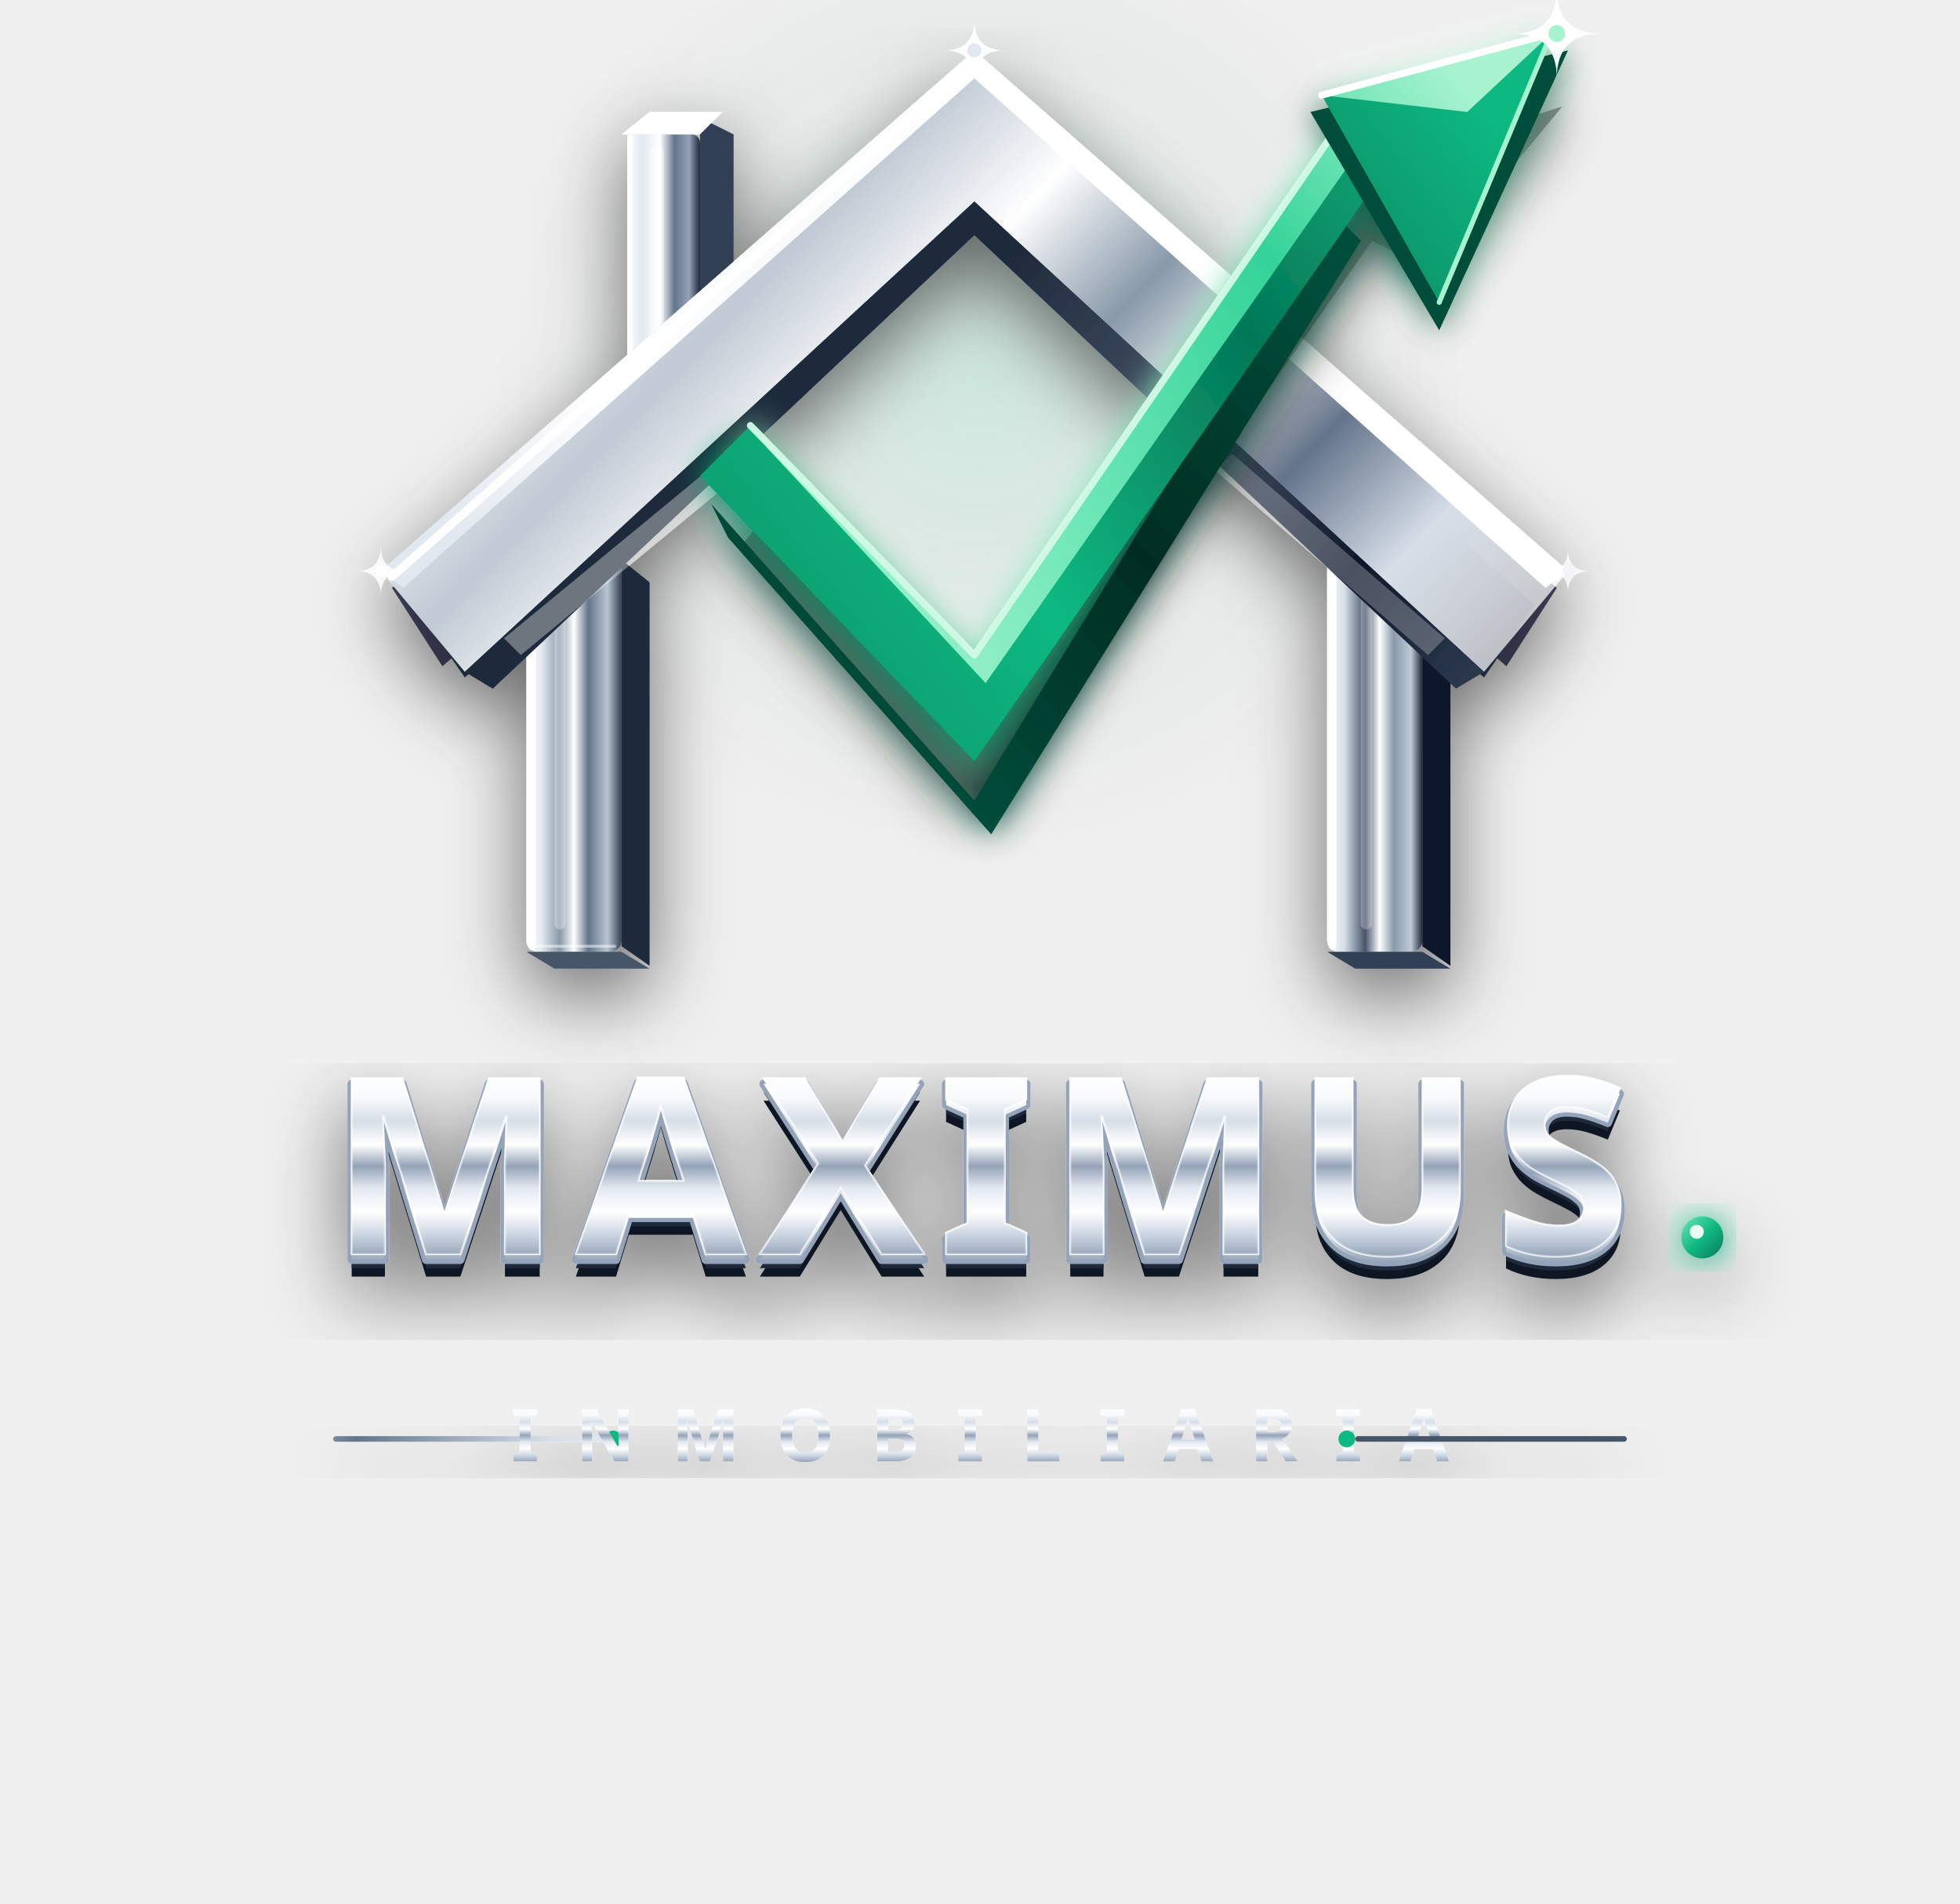
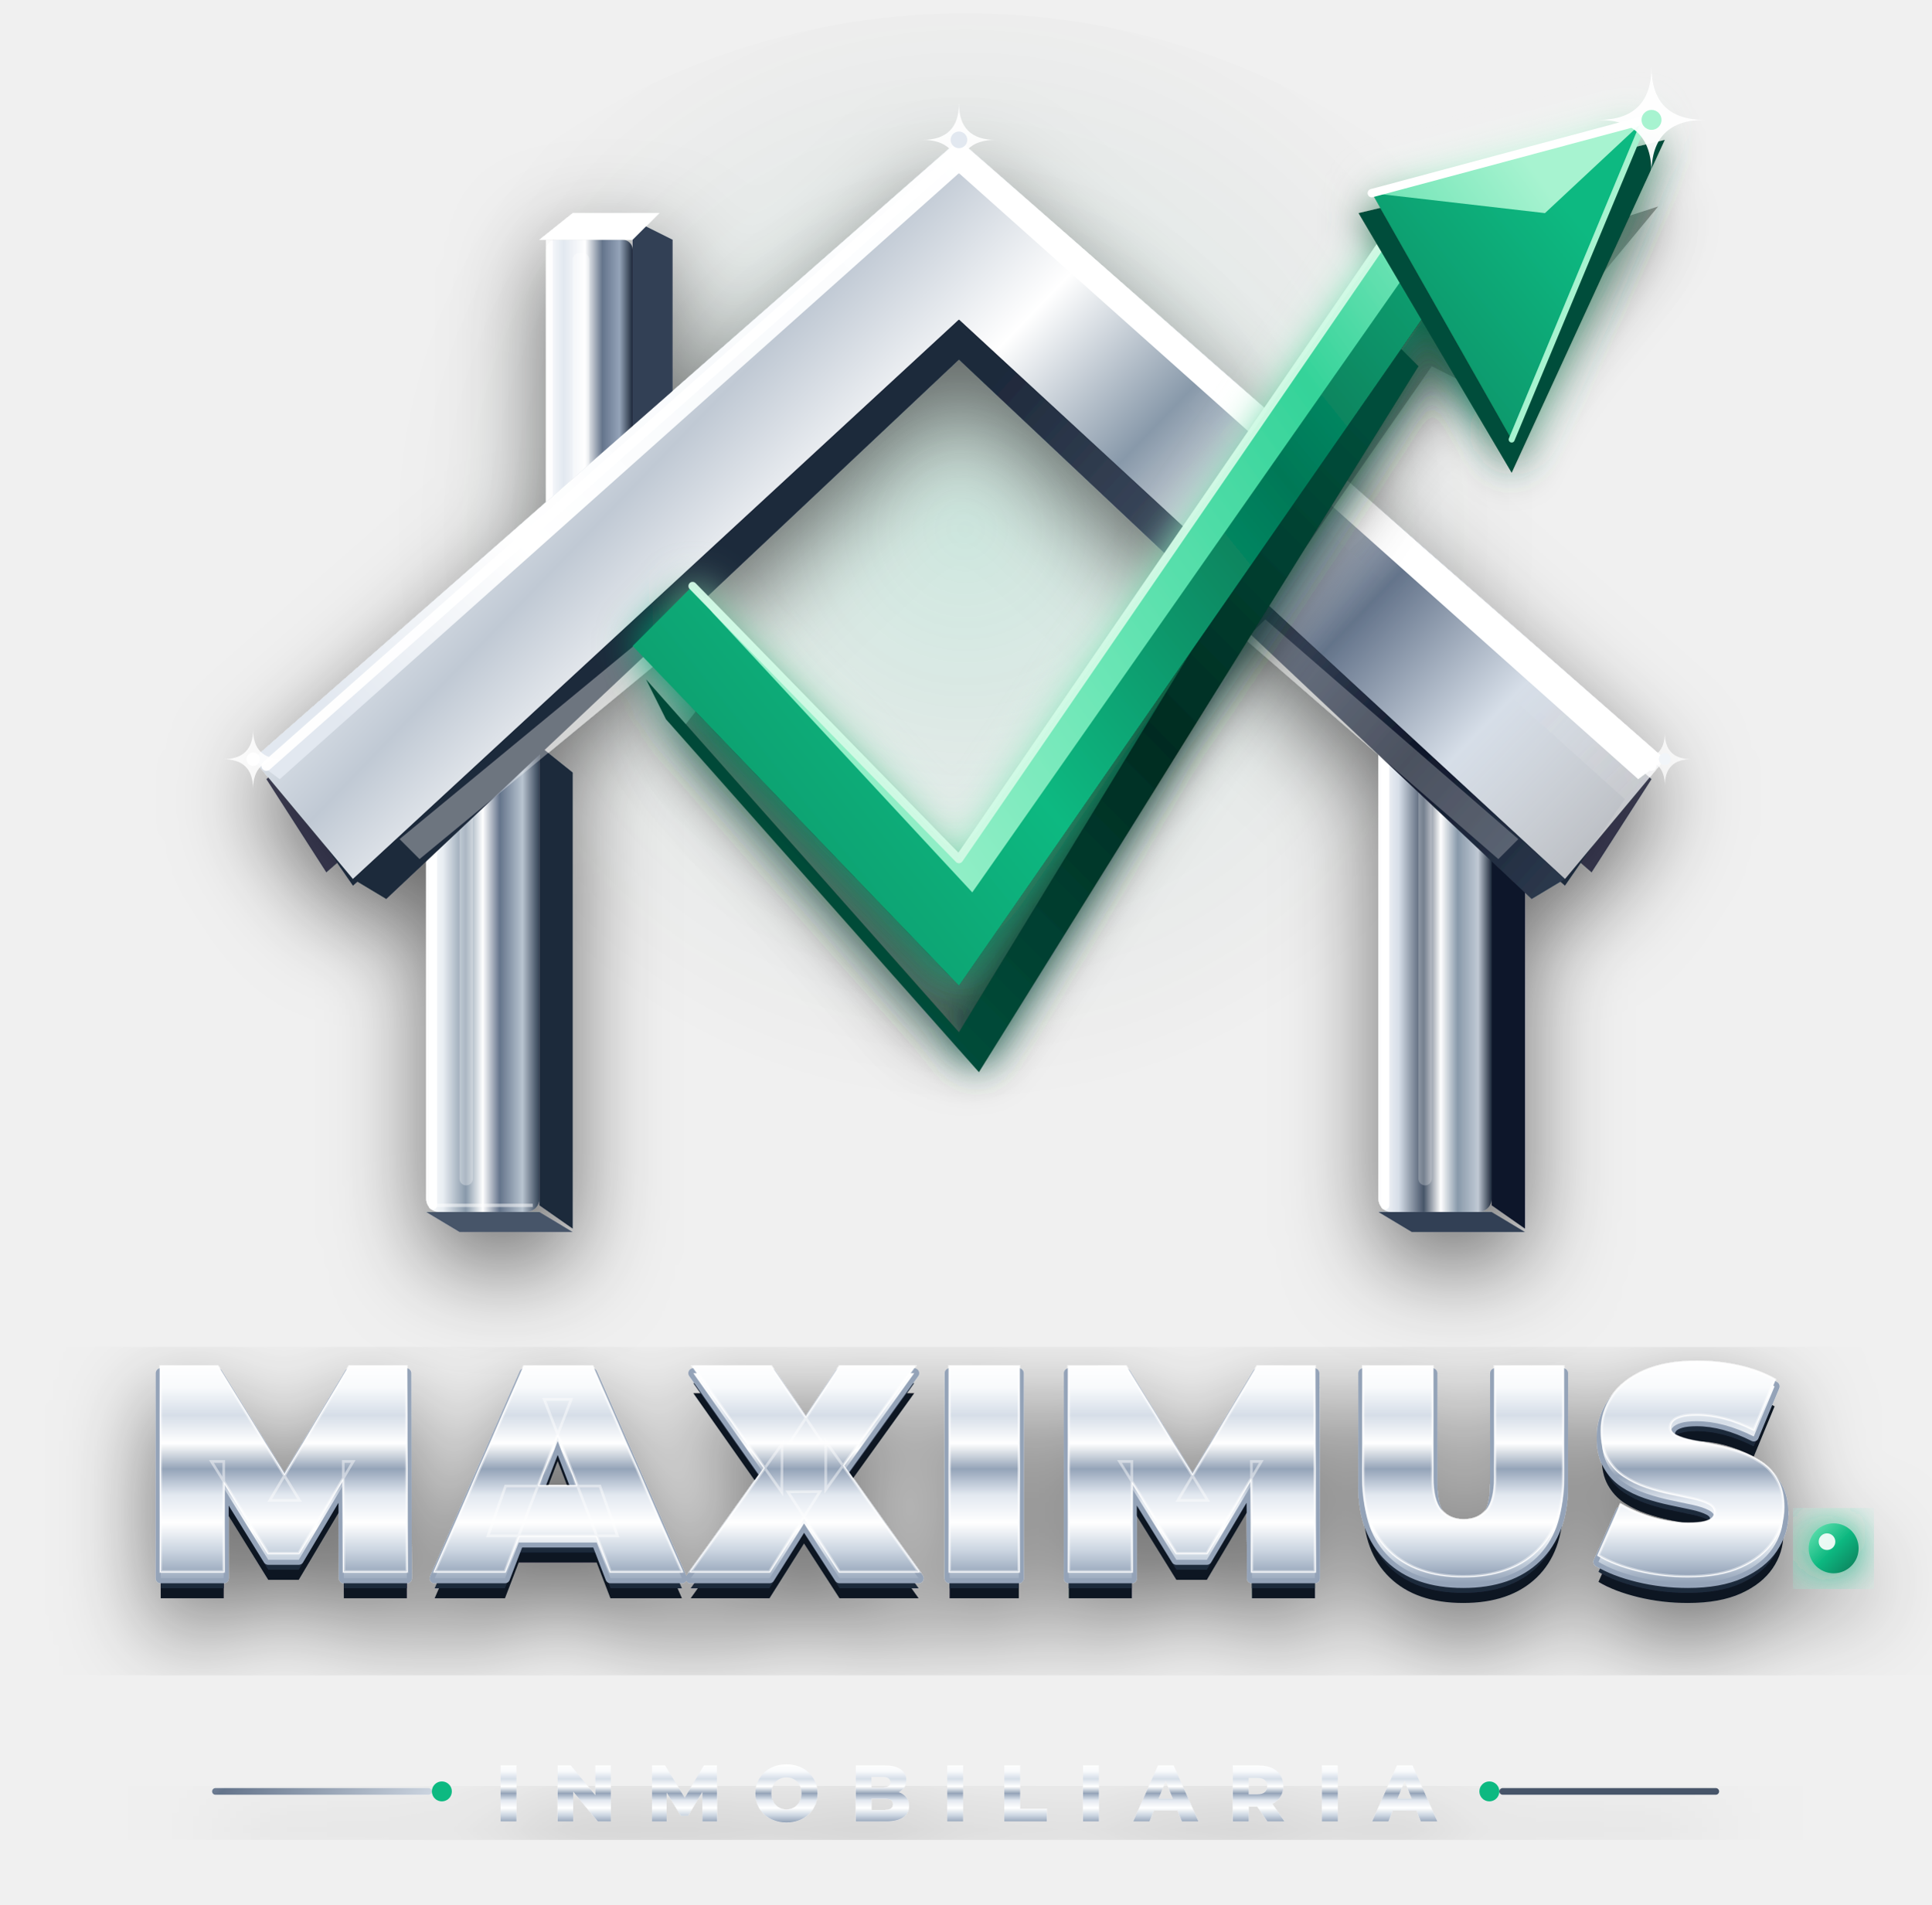
- <svg xmlns="http://www.w3.org/2000/svg" viewBox="0 0 700 680" fill="none">
+ <svg xmlns="http://www.w3.org/2000/svg" viewBox="60 -24 580 572" fill="none">
  <defs>
    <filter id="luxury-glow" x="-20%" y="-20%" width="140%" height="140%">
      <feGaussianBlur stdDeviation="10" result="blur" />
      <feComposite in="SourceGraphic" in2="blur" operator="over" />
    </filter>
    <filter id="drop-shadow-3d" x="-25%" y="-20%" width="150%" height="150%">
      <feDropShadow dx="0" dy="10" stdDeviation="14" flood-color="#000000" flood-opacity="0.55" />
    </filter>
    <filter id="arrow-glow" x="-30%" y="-30%" width="160%" height="160%">
      <feGaussianBlur stdDeviation="6" result="glow" />
      <feMerge>
        <feMergeNode in="glow" />
        <feMergeNode in="SourceGraphic" />
      </feMerge>
    </filter>
    <filter id="specular-shine" x="-10%" y="-10%" width="120%" height="120%">
      <feSpecularLighting surfaceScale="3" specularConstant="1.8" specularExponent="28" lighting-color="#FFFFFF" result="specLight">
        <fePointLight x="350" y="-80" z="300" />
      </feSpecularLighting>
      <feComposite in="specLight" in2="SourceAlpha" operator="in" result="specMask" />
      <feComposite in="SourceGraphic" in2="specMask" operator="arithmetic" k1="0" k2="1" k3="0.5" k4="0" />
    </filter>
    <linearGradient id="chrome-roof-main" x1="200" y1="30" x2="500" y2="320" gradientUnits="userSpaceOnUse">
      <stop offset="0%" stop-color="#FFFFFF" />
      <stop offset="12%" stop-color="#F1F5F9" />
      <stop offset="24%" stop-color="#C0C9D4" />
      <stop offset="36%" stop-color="#FFFFFF" />
      <stop offset="48%" stop-color="#8899AA" />
      <stop offset="58%" stop-color="#FFFFFF" stop-opacity="0.9" />
      <stop offset="68%" stop-color="#64748B" />
      <stop offset="80%" stop-color="#D6DEE8" />
      <stop offset="92%" stop-color="#FFFFFF" stop-opacity="0.7" />
      <stop offset="100%" stop-color="#475569" />
    </linearGradient>
    <linearGradient id="chrome-roof-bevel-top" x1="170" y1="200" x2="350" y2="20" gradientUnits="userSpaceOnUse">
      <stop offset="0%" stop-color="#E2E8F0" />
      <stop offset="30%" stop-color="#FFFFFF" />
      <stop offset="60%" stop-color="#F8FAFC" />
      <stop offset="100%" stop-color="#FFFFFF" />
    </linearGradient>
    <linearGradient id="chrome-roof-bevel-bottom" x1="350" y1="100" x2="530" y2="260" gradientUnits="userSpaceOnUse">
      <stop offset="0%" stop-color="#1E293B" />
      <stop offset="40%" stop-color="#475569" />
      <stop offset="70%" stop-color="#0F172A" />
      <stop offset="100%" stop-color="#334155" />
    </linearGradient>
    <linearGradient id="chrome-pillar-left" x1="0" y1="0" x2="1" y2="0">
      <stop offset="0%" stop-color="#FFFFFF" />
      <stop offset="15%" stop-color="#E8EDF2" />
      <stop offset="35%" stop-color="#8899AA" />
      <stop offset="50%" stop-color="#FFFFFF" />
      <stop offset="65%" stop-color="#64748B" />
      <stop offset="85%" stop-color="#B8C4D0" />
      <stop offset="100%" stop-color="#334155" />
    </linearGradient>
    <linearGradient id="chrome-pillar-right" x1="0" y1="0" x2="1" y2="0">
      <stop offset="0%" stop-color="#FFFFFF" />
      <stop offset="18%" stop-color="#D6DEE8" />
      <stop offset="40%" stop-color="#475569" />
      <stop offset="55%" stop-color="#FFFFFF" />
      <stop offset="70%" stop-color="#8899AA" />
      <stop offset="88%" stop-color="#C0C9D4" />
      <stop offset="100%" stop-color="#1E293B" />
    </linearGradient>
    <linearGradient id="chrome-chimney" x1="0" y1="0" x2="1" y2="0">
      <stop offset="0%" stop-color="#FFFFFF" />
      <stop offset="20%" stop-color="#E2E8F0" />
      <stop offset="45%" stop-color="#FFFFFF" />
      <stop offset="65%" stop-color="#64748B" />
      <stop offset="85%" stop-color="#94A3B8" />
      <stop offset="100%" stop-color="#1E293B" />
    </linearGradient>
    <linearGradient id="emerald-arrow-ridge" x1="280" y1="220" x2="530" y2="40" gradientUnits="userSpaceOnUse">
      <stop offset="0%" stop-color="#A7F3D0" />
      <stop offset="35%" stop-color="#6EE7B7" />
      <stop offset="70%" stop-color="#34D399" />
      <stop offset="100%" stop-color="#A7F3D0" />
    </linearGradient>
    <linearGradient id="emerald-arrow-body" x1="280" y1="260" x2="540" y2="50" gradientUnits="userSpaceOnUse">
      <stop offset="0%" stop-color="#059669" />
      <stop offset="30%" stop-color="#10B981" />
      <stop offset="65%" stop-color="#047857" />
      <stop offset="100%" stop-color="#10B981" />
    </linearGradient>
    <linearGradient id="emerald-arrow-shade" x1="360" y1="310" x2="520" y2="150" gradientUnits="userSpaceOnUse">
      <stop offset="0%" stop-color="#064E3B" />
      <stop offset="50%" stop-color="#022C22" />
      <stop offset="100%" stop-color="#064E3B" />
    </linearGradient>
    <linearGradient id="text-chrome-front" x1="0" y1="0" x2="0" y2="1">
      <stop offset="0%" stop-color="#FFFFFF" />
      <stop offset="12%" stop-color="#F8FAFC" />
      <stop offset="25%" stop-color="#D6DEE8" />
      <stop offset="38%" stop-color="#FFFFFF" />
      <stop offset="50%" stop-color="#94A3B8" />
      <stop offset="62%" stop-color="#E2E8F0" />
      <stop offset="75%" stop-color="#FFFFFF" />
      <stop offset="88%" stop-color="#CBD5E1" />
      <stop offset="100%" stop-color="#94A3B8" />
    </linearGradient>
    <linearGradient id="text-chrome-bevel" x1="0" y1="0" x2="1" y2="1">
      <stop offset="0%" stop-color="#FFFFFF" stop-opacity="0.95" />
      <stop offset="50%" stop-color="#94A3B8" stop-opacity="0.6" />
      <stop offset="100%" stop-color="#0F172A" stop-opacity="0.95" />
    </linearGradient>
    <linearGradient id="emerald-dot-grad" x1="0" y1="0" x2="1" y2="1">
      <stop offset="0%" stop-color="#6EE7B7" />
      <stop offset="50%" stop-color="#10B981" />
      <stop offset="100%" stop-color="#047857" />
    </linearGradient>
    <radialGradient id="ambient-emerald-backglow" cx="50%" cy="35%" r="50%">
      <stop offset="0%" stop-color="#10B981" stop-opacity="0.15" />
      <stop offset="40%" stop-color="#059669" stop-opacity="0.05" />
      <stop offset="80%" stop-color="transparent" stop-opacity="0" />
    </radialGradient>
    <linearGradient id="chrome-specular-streak" x1="0" y1="0" x2="0" y2="1">
      <stop offset="0%" stop-color="#FFFFFF" stop-opacity="0" />
      <stop offset="35%" stop-color="#FFFFFF" stop-opacity="0.7" />
      <stop offset="50%" stop-color="#FFFFFF" stop-opacity="0.95" />
      <stop offset="65%" stop-color="#FFFFFF" stop-opacity="0.7" />
      <stop offset="100%" stop-color="#FFFFFF" stop-opacity="0" />
    </linearGradient>
  </defs>
  <circle cx="350" cy="200" r="220" fill="url(#ambient-emerald-backglow)" pointer-events="none" />
  <g filter="url(#drop-shadow-3d)">
    <g id="chimney-3d">
      <path d="M226 155 L258 155 L258 52 L226 52 Z" fill="#0F172A" opacity="0.5" />
      <polygon points="250,42 262,48 262,160 250,155" fill="#334155" />
      <rect x="224" y="48" width="26" height="108" rx="3" fill="url(#chrome-chimney)" />
      <polygon points="222,48 232,40 258,40 250,48" fill="#FFFFFF" />
      <line x1="225" y1="48" x2="225" y2="155" stroke="#FFFFFF" stroke-width="2" opacity="0.85" />
      <rect x="232" y="52" width="5" height="98" rx="2" fill="#FFFFFF" opacity="0.35" />
    </g>
    <g id="pillar-left-3d">
      <polygon points="222,200 232,208 232,345 222,338" fill="#1E293B" />
      <rect x="188" y="198" width="34" height="142" rx="4" fill="url(#chrome-pillar-left)" />
      <line x1="190" y1="200" x2="190" y2="338" stroke="#FFFFFF" stroke-width="2.5" stroke-linecap="round" />
      <rect x="198" y="204" width="4" height="128" rx="2" fill="#FFFFFF" opacity="0.3" />
      <polygon points="188,340 222,340 232,346 198,346" fill="#475569" />
      <line x1="190" y1="338" x2="220" y2="338" stroke="#FFFFFF" stroke-width="1" opacity="0.5" />
    </g>
    <g id="pillar-right-3d">
      <polygon points="508,200 518,208 518,345 508,338" fill="#0F172A" />
      <rect x="474" y="198" width="34" height="142" rx="4" fill="url(#chrome-pillar-right)" />
      <line x1="476" y1="200" x2="476" y2="338" stroke="#FFFFFF" stroke-width="2.5" stroke-linecap="round" />
      <rect x="486" y="204" width="4" height="128" rx="2" fill="#FFFFFF" opacity="0.25" />
      <polygon points="474,340 508,340 518,346 484,346" fill="#334155" />
    </g>
    <g id="roof-3d">
      <path d="M140 210 L348 28 L556 210 L538 238 L348 72 L158 238 Z" fill="#0F172A" opacity="0.75" />
      <path d="M148 216 L348 36 L548 216 L530 242 L348 80 L166 242 Z" fill="#1E293B" />
      <path d="M136 204 L348 18 L560 204 L530 240 L348 72 L166 240 Z" fill="url(#chrome-roof-main)" />
      <path d="M136 204 L348 18 L560 204 L552 210 L348 28 L144 210 Z" fill="url(#chrome-roof-bevel-top)" />
      <polyline points="140,206 348,22 556,206" stroke="#FFFFFF" stroke-width="3" stroke-linecap="round" stroke-linejoin="round" opacity="0.95" />
      <path d="M166 240 L348 72 L530 240 L520 246 L348 84 L176 246 Z" fill="url(#chrome-roof-bevel-bottom)" />
      <path d="M180 228 L260 162 L266 168 L186 234 Z" fill="#FFFFFF" opacity="0.35" />
      <path d="M440 162 L516 228 L510 234 L434 168 Z" fill="#FFFFFF" opacity="0.25" />
    </g>
  </g>
  <g id="emerald-arrow-3d" filter="url(#arrow-glow)">
    <path d="M264 196 L348 290 L490 86 L510 96 L558 38 L490 60 L348 254 L278 178 Z" fill="#000000" opacity="0.4" filter="url(#luxury-glow)" />
    <path d="M254 180 L348 286 L476 76 L486 86 L354 298 L260 192 Z" fill="url(#emerald-arrow-shade)" />
    <path d="M250 170 L348 272 L498 56 L480 42 L348 234 L268 152 Z" fill="url(#emerald-arrow-body)" />
    <path d="M268 152 L348 234 L480 42 L488 50 L352 244 L274 160 Z" fill="url(#emerald-arrow-ridge)" />
    <polyline points="268,152 348,234 480,42" stroke="#D1FAE5" stroke-width="2.5" stroke-linecap="round" stroke-linejoin="round" opacity="0.95" />
    <polygon points="560,18 468,40 514,118" fill="#064E3B" />
    <polygon points="554,12 472,34 514,108" fill="url(#emerald-arrow-body)" />
    <polygon points="554,12 472,34 524,40" fill="url(#emerald-arrow-ridge)" />
    <line x1="472" y1="34" x2="554" y2="12" stroke="#FFFFFF" stroke-width="2.5" stroke-linecap="round" />
    <line x1="554" y1="12" x2="514" y2="108" stroke="#A7F3D0" stroke-width="1.8" stroke-linecap="round" />
  </g>
  <g transform="translate(556, 12)">
    <path d="M0 -16 Q0 0 16 0 Q0 0 0 16 Q0 0 -16 0 Q0 0 0 -16 Z" fill="#FFFFFF" opacity="0.95" />
    <circle cx="0" cy="0" r="3" fill="#A7F3D0" />
  </g>
  <g transform="translate(348, 18)">
    <path d="M0 -11 Q0 0 11 0 Q0 0 0 11 Q0 0 -11 0 Q0 0 0 -11 Z" fill="#FFFFFF" opacity="0.92" />
    <circle cx="0" cy="0" r="2.5" fill="#E2E8F0" />
  </g>
  <g transform="translate(136, 204)">
    <path d="M0 -9 Q0 0 9 0 Q0 0 0 9 Q0 0 -9 0 Q0 0 0 -9 Z" fill="#FFFFFF" opacity="0.85" />
    <circle cx="0" cy="0" r="2" fill="#FFFFFF" />
  </g>
  <g transform="translate(560, 204)">
    <path d="M0 -8 Q0 0 8 0 Q0 0 0 8 Q0 0 -8 0 Q0 0 0 -8 Z" fill="#FFFFFF" opacity="0.75" />
    <circle cx="0" cy="0" r="1.8" fill="#F1F5F9" />
  </g>
  <g id="typography-maximus" filter="url(#drop-shadow-3d)">
-     <text x="350" y="456" text-anchor="middle" font-family="'Montserrat', 'Arial Black', sans-serif" font-weight="900" font-size="88" letter-spacing="5" fill="#0B1320">
-       MAXIMUS
-     </text>
-     <text x="350" y="453" text-anchor="middle" font-family="'Montserrat', 'Arial Black', sans-serif" font-weight="900" font-size="88" letter-spacing="5" fill="#1E293B">
-       MAXIMUS
-     </text>
-     <text x="350" y="450" text-anchor="middle" font-family="'Montserrat', 'Arial Black', sans-serif" font-weight="900" font-size="88" letter-spacing="5" fill="url(#text-chrome-front)" stroke="#94A3B8" stroke-width="3" stroke-linejoin="round" paint-order="stroke">
-       MAXIMUS
-     </text>
-     <text x="350" y="448" text-anchor="middle" font-family="'Montserrat', 'Arial Black', sans-serif" font-weight="900" font-size="88" letter-spacing="5" fill="url(#text-chrome-front)" stroke="#FFFFFF" stroke-width="0.5" stroke-linejoin="round" paint-order="stroke">
-       MAXIMUS
-     </text>
-     <text x="350" y="448" text-anchor="middle" font-family="'Montserrat', 'Arial Black', sans-serif" font-weight="900" font-size="88" letter-spacing="5" fill="none" stroke="#FFFFFF" stroke-width="0.8" opacity="0.45">
-       MAXIMUS
-     </text>
-     <circle cx="608" cy="442" r="7.5" fill="url(#emerald-dot-grad)" filter="url(#arrow-glow)" />
-     <circle cx="606" cy="440" r="2.5" fill="#FFFFFF" opacity="0.9" />
+     <path transform="translate(103.25 456.00)" fill="#0B1320" d="M5.016 0.0V-61.6H22.088L46.728 -21.384H37.752L61.688 -61.6H78.76L78.936 0.0H60.016L59.84 -33.088H62.832L46.464 -5.544H37.312L20.24 -33.088H23.936V0.0ZM87.28 0.0 114.208 -61.6H134.624L161.552 0.0H140.08L120.192 -51.744H128.288L108.4 0.0ZM103.296 -10.736 108.576 -25.696H136.912L142.192 -10.736ZM164.176 0.0 191.632 -38.368 191.544 -23.848 164.968 -61.6H188.288L203.776 -38.72L193.832 -38.632L208.968 -61.6H231.32L204.744 -24.64V-39.072L232.64 0.0H208.88L193.392 -23.936L202.984 -24.024L187.848 0.0ZM241.952 0.0V-61.6H262.72V0.0ZM277.752 0.0V-61.6H294.824L319.464 -21.384H310.488L334.424 -61.6H351.496L351.672 0.0H332.752L332.576 -33.088H335.568L319.2 -5.544H310.048L292.976 -33.088H296.672V0.0ZM396.184 1.408Q382.016 1.408 374.096 -6.248Q366.176 -13.904 366.176 -27.72V-61.6H386.944V-28.336Q386.944 -21.296 389.496 -18.348Q392.048 -15.4 396.36 -15.4Q400.76 -15.4 403.268 -18.348Q405.776 -21.296 405.776 -28.336V-61.6H426.192V-27.72Q426.192 -13.904 418.272 -6.248Q410.352 1.408 396.184 1.408ZM463.664 1.408Q455.92 1.408 448.704 -0.352Q441.488 -2.112 436.824 -4.928L443.512 -20.064Q447.912 -17.512 453.324 -15.972Q458.736 -14.432 463.84 -14.432Q466.832 -14.432 468.548 -14.828Q470.264 -15.224 471.056 -15.972Q471.848 -16.72 471.848 -17.776Q471.848 -19.448 470 -20.416Q468.152 -21.384 465.116 -22.044Q462.08 -22.704 458.472 -23.452Q454.864 -24.2 451.212 -25.432Q447.56 -26.664 444.524 -28.688Q441.488 -30.712 439.64 -34.012Q437.792 -37.312 437.792 -42.24Q437.792 -47.96 441.004 -52.668Q444.216 -57.376 450.596 -60.192Q456.976 -63.008 466.48 -63.008Q472.728 -63.008 478.8 -61.688Q484.872 -60.368 489.712 -57.64L483.464 -42.592Q478.888 -44.88 474.62 -46.024Q470.352 -47.168 466.304 -47.168Q463.312 -47.168 461.552 -46.64Q459.792 -46.112 459.044 -45.232Q458.296 -44.352 458.296 -43.296Q458.296 -41.712 460.144 -40.788Q461.992 -39.864 465.028 -39.248Q468.064 -38.632 471.716 -37.928Q475.368 -37.224 478.976 -35.992Q482.584 -34.76 485.62 -32.736Q488.656 -30.712 490.504 -27.456Q492.352 -24.2 492.352 -19.36Q492.352 -13.728 489.14 -9.02Q485.928 -4.312 479.592 -1.452Q473.256 1.408 463.664 1.408Z" />
+     <path transform="translate(103.25 453.00)" fill="#1E293B" d="M5.016 0.0V-61.6H22.088L46.728 -21.384H37.752L61.688 -61.6H78.76L78.936 0.0H60.016L59.84 -33.088H62.832L46.464 -5.544H37.312L20.24 -33.088H23.936V0.0ZM87.28 0.0 114.208 -61.6H134.624L161.552 0.0H140.08L120.192 -51.744H128.288L108.4 0.0ZM103.296 -10.736 108.576 -25.696H136.912L142.192 -10.736ZM164.176 0.0 191.632 -38.368 191.544 -23.848 164.968 -61.6H188.288L203.776 -38.72L193.832 -38.632L208.968 -61.6H231.32L204.744 -24.64V-39.072L232.64 0.0H208.88L193.392 -23.936L202.984 -24.024L187.848 0.0ZM241.952 0.0V-61.6H262.72V0.0ZM277.752 0.0V-61.6H294.824L319.464 -21.384H310.488L334.424 -61.6H351.496L351.672 0.0H332.752L332.576 -33.088H335.568L319.2 -5.544H310.048L292.976 -33.088H296.672V0.0ZM396.184 1.408Q382.016 1.408 374.096 -6.248Q366.176 -13.904 366.176 -27.72V-61.6H386.944V-28.336Q386.944 -21.296 389.496 -18.348Q392.048 -15.4 396.36 -15.4Q400.76 -15.4 403.268 -18.348Q405.776 -21.296 405.776 -28.336V-61.6H426.192V-27.72Q426.192 -13.904 418.272 -6.248Q410.352 1.408 396.184 1.408ZM463.664 1.408Q455.92 1.408 448.704 -0.352Q441.488 -2.112 436.824 -4.928L443.512 -20.064Q447.912 -17.512 453.324 -15.972Q458.736 -14.432 463.84 -14.432Q466.832 -14.432 468.548 -14.828Q470.264 -15.224 471.056 -15.972Q471.848 -16.72 471.848 -17.776Q471.848 -19.448 470 -20.416Q468.152 -21.384 465.116 -22.044Q462.08 -22.704 458.472 -23.452Q454.864 -24.2 451.212 -25.432Q447.56 -26.664 444.524 -28.688Q441.488 -30.712 439.64 -34.012Q437.792 -37.312 437.792 -42.24Q437.792 -47.96 441.004 -52.668Q444.216 -57.376 450.596 -60.192Q456.976 -63.008 466.48 -63.008Q472.728 -63.008 478.8 -61.688Q484.872 -60.368 489.712 -57.64L483.464 -42.592Q478.888 -44.88 474.62 -46.024Q470.352 -47.168 466.304 -47.168Q463.312 -47.168 461.552 -46.64Q459.792 -46.112 459.044 -45.232Q458.296 -44.352 458.296 -43.296Q458.296 -41.712 460.144 -40.788Q461.992 -39.864 465.028 -39.248Q468.064 -38.632 471.716 -37.928Q475.368 -37.224 478.976 -35.992Q482.584 -34.76 485.62 -32.736Q488.656 -30.712 490.504 -27.456Q492.352 -24.2 492.352 -19.36Q492.352 -13.728 489.14 -9.02Q485.928 -4.312 479.592 -1.452Q473.256 1.408 463.664 1.408Z" />
+     <path transform="translate(103.25 450.00)" fill="url(#text-chrome-front)" stroke="#94A3B8" stroke-width="3" stroke-linejoin="round" paint-order="stroke" d="M5.016 0.0V-61.6H22.088L46.728 -21.384H37.752L61.688 -61.6H78.76L78.936 0.0H60.016L59.84 -33.088H62.832L46.464 -5.544H37.312L20.24 -33.088H23.936V0.0ZM87.28 0.0 114.208 -61.6H134.624L161.552 0.0H140.08L120.192 -51.744H128.288L108.4 0.0ZM103.296 -10.736 108.576 -25.696H136.912L142.192 -10.736ZM164.176 0.0 191.632 -38.368 191.544 -23.848 164.968 -61.6H188.288L203.776 -38.72L193.832 -38.632L208.968 -61.6H231.32L204.744 -24.64V-39.072L232.64 0.0H208.88L193.392 -23.936L202.984 -24.024L187.848 0.0ZM241.952 0.0V-61.6H262.72V0.0ZM277.752 0.0V-61.6H294.824L319.464 -21.384H310.488L334.424 -61.6H351.496L351.672 0.0H332.752L332.576 -33.088H335.568L319.2 -5.544H310.048L292.976 -33.088H296.672V0.0ZM396.184 1.408Q382.016 1.408 374.096 -6.248Q366.176 -13.904 366.176 -27.72V-61.6H386.944V-28.336Q386.944 -21.296 389.496 -18.348Q392.048 -15.4 396.36 -15.4Q400.76 -15.4 403.268 -18.348Q405.776 -21.296 405.776 -28.336V-61.6H426.192V-27.72Q426.192 -13.904 418.272 -6.248Q410.352 1.408 396.184 1.408ZM463.664 1.408Q455.92 1.408 448.704 -0.352Q441.488 -2.112 436.824 -4.928L443.512 -20.064Q447.912 -17.512 453.324 -15.972Q458.736 -14.432 463.84 -14.432Q466.832 -14.432 468.548 -14.828Q470.264 -15.224 471.056 -15.972Q471.848 -16.72 471.848 -17.776Q471.848 -19.448 470 -20.416Q468.152 -21.384 465.116 -22.044Q462.08 -22.704 458.472 -23.452Q454.864 -24.2 451.212 -25.432Q447.56 -26.664 444.524 -28.688Q441.488 -30.712 439.64 -34.012Q437.792 -37.312 437.792 -42.24Q437.792 -47.96 441.004 -52.668Q444.216 -57.376 450.596 -60.192Q456.976 -63.008 466.48 -63.008Q472.728 -63.008 478.8 -61.688Q484.872 -60.368 489.712 -57.64L483.464 -42.592Q478.888 -44.88 474.62 -46.024Q470.352 -47.168 466.304 -47.168Q463.312 -47.168 461.552 -46.64Q459.792 -46.112 459.044 -45.232Q458.296 -44.352 458.296 -43.296Q458.296 -41.712 460.144 -40.788Q461.992 -39.864 465.028 -39.248Q468.064 -38.632 471.716 -37.928Q475.368 -37.224 478.976 -35.992Q482.584 -34.76 485.62 -32.736Q488.656 -30.712 490.504 -27.456Q492.352 -24.2 492.352 -19.36Q492.352 -13.728 489.14 -9.02Q485.928 -4.312 479.592 -1.452Q473.256 1.408 463.664 1.408Z" />
+     <path transform="translate(103.25 448.00)" fill="url(#text-chrome-front)" stroke="#FFFFFF" stroke-width="0.5" stroke-linejoin="round" paint-order="stroke" d="M5.016 0.0V-61.6H22.088L46.728 -21.384H37.752L61.688 -61.6H78.76L78.936 0.0H60.016L59.84 -33.088H62.832L46.464 -5.544H37.312L20.24 -33.088H23.936V0.0ZM87.28 0.0 114.208 -61.6H134.624L161.552 0.0H140.08L120.192 -51.744H128.288L108.4 0.0ZM103.296 -10.736 108.576 -25.696H136.912L142.192 -10.736ZM164.176 0.0 191.632 -38.368 191.544 -23.848 164.968 -61.6H188.288L203.776 -38.72L193.832 -38.632L208.968 -61.6H231.32L204.744 -24.64V-39.072L232.64 0.0H208.88L193.392 -23.936L202.984 -24.024L187.848 0.0ZM241.952 0.0V-61.6H262.72V0.0ZM277.752 0.0V-61.6H294.824L319.464 -21.384H310.488L334.424 -61.6H351.496L351.672 0.0H332.752L332.576 -33.088H335.568L319.2 -5.544H310.048L292.976 -33.088H296.672V0.0ZM396.184 1.408Q382.016 1.408 374.096 -6.248Q366.176 -13.904 366.176 -27.72V-61.6H386.944V-28.336Q386.944 -21.296 389.496 -18.348Q392.048 -15.4 396.36 -15.4Q400.76 -15.4 403.268 -18.348Q405.776 -21.296 405.776 -28.336V-61.6H426.192V-27.72Q426.192 -13.904 418.272 -6.248Q410.352 1.408 396.184 1.408ZM463.664 1.408Q455.92 1.408 448.704 -0.352Q441.488 -2.112 436.824 -4.928L443.512 -20.064Q447.912 -17.512 453.324 -15.972Q458.736 -14.432 463.84 -14.432Q466.832 -14.432 468.548 -14.828Q470.264 -15.224 471.056 -15.972Q471.848 -16.72 471.848 -17.776Q471.848 -19.448 470 -20.416Q468.152 -21.384 465.116 -22.044Q462.08 -22.704 458.472 -23.452Q454.864 -24.2 451.212 -25.432Q447.56 -26.664 444.524 -28.688Q441.488 -30.712 439.64 -34.012Q437.792 -37.312 437.792 -42.24Q437.792 -47.96 441.004 -52.668Q444.216 -57.376 450.596 -60.192Q456.976 -63.008 466.48 -63.008Q472.728 -63.008 478.8 -61.688Q484.872 -60.368 489.712 -57.64L483.464 -42.592Q478.888 -44.88 474.62 -46.024Q470.352 -47.168 466.304 -47.168Q463.312 -47.168 461.552 -46.64Q459.792 -46.112 459.044 -45.232Q458.296 -44.352 458.296 -43.296Q458.296 -41.712 460.144 -40.788Q461.992 -39.864 465.028 -39.248Q468.064 -38.632 471.716 -37.928Q475.368 -37.224 478.976 -35.992Q482.584 -34.76 485.62 -32.736Q488.656 -30.712 490.504 -27.456Q492.352 -24.2 492.352 -19.36Q492.352 -13.728 489.14 -9.02Q485.928 -4.312 479.592 -1.452Q473.256 1.408 463.664 1.408Z" />
+     <path transform="translate(103.25 448.00)" fill="none" stroke="#FFFFFF" stroke-width="0.8" opacity="0.45" d="M5.016 0.0V-61.6H22.088L46.728 -21.384H37.752L61.688 -61.6H78.76L78.936 0.0H60.016L59.84 -33.088H62.832L46.464 -5.544H37.312L20.24 -33.088H23.936V0.0ZM87.28 0.0 114.208 -61.6H134.624L161.552 0.0H140.08L120.192 -51.744H128.288L108.4 0.0ZM103.296 -10.736 108.576 -25.696H136.912L142.192 -10.736ZM164.176 0.0 191.632 -38.368 191.544 -23.848 164.968 -61.6H188.288L203.776 -38.72L193.832 -38.632L208.968 -61.6H231.32L204.744 -24.64V-39.072L232.64 0.0H208.88L193.392 -23.936L202.984 -24.024L187.848 0.0ZM241.952 0.0V-61.6H262.72V0.0ZM277.752 0.0V-61.6H294.824L319.464 -21.384H310.488L334.424 -61.6H351.496L351.672 0.0H332.752L332.576 -33.088H335.568L319.2 -5.544H310.048L292.976 -33.088H296.672V0.0ZM396.184 1.408Q382.016 1.408 374.096 -6.248Q366.176 -13.904 366.176 -27.72V-61.6H386.944V-28.336Q386.944 -21.296 389.496 -18.348Q392.048 -15.4 396.36 -15.4Q400.76 -15.4 403.268 -18.348Q405.776 -21.296 405.776 -28.336V-61.6H426.192V-27.72Q426.192 -13.904 418.272 -6.248Q410.352 1.408 396.184 1.408ZM463.664 1.408Q455.92 1.408 448.704 -0.352Q441.488 -2.112 436.824 -4.928L443.512 -20.064Q447.912 -17.512 453.324 -15.972Q458.736 -14.432 463.84 -14.432Q466.832 -14.432 468.548 -14.828Q470.264 -15.224 471.056 -15.972Q471.848 -16.72 471.848 -17.776Q471.848 -19.448 470 -20.416Q468.152 -21.384 465.116 -22.044Q462.08 -22.704 458.472 -23.452Q454.864 -24.2 451.212 -25.432Q447.56 -26.664 444.524 -28.688Q441.488 -30.712 439.64 -34.012Q437.792 -37.312 437.792 -42.24Q437.792 -47.96 441.004 -52.668Q444.216 -57.376 450.596 -60.192Q456.976 -63.008 466.48 -63.008Q472.728 -63.008 478.8 -61.688Q484.872 -60.368 489.712 -57.64L483.464 -42.592Q478.888 -44.88 474.62 -46.024Q470.352 -47.168 466.304 -47.168Q463.312 -47.168 461.552 -46.64Q459.792 -46.112 459.044 -45.232Q458.296 -44.352 458.296 -43.296Q458.296 -41.712 460.144 -40.788Q461.992 -39.864 465.028 -39.248Q468.064 -38.632 471.716 -37.928Q475.368 -37.224 478.976 -35.992Q482.584 -34.76 485.62 -32.736Q488.656 -30.712 490.504 -27.456Q492.352 -24.2 492.352 -19.36Q492.352 -13.728 489.14 -9.02Q485.928 -4.312 479.592 -1.452Q473.256 1.408 463.664 1.408Z" />
+     <circle cx="610.7" cy="441" r="7.5" fill="url(#emerald-dot-grad)" filter="url(#arrow-glow)" />
+     <circle cx="608.7" cy="439" r="2.5" fill="#FFFFFF" opacity="0.9" />
  </g>
  <g id="typography-inmobiliaria" filter="url(#drop-shadow-3d)">
-     <line x1="120" y1="514" x2="215" y2="514" stroke="url(#chrome-roof-main)" stroke-width="2" stroke-linecap="round" />
-     <circle cx="219" cy="514" r="3" fill="#10B981" />
-     <text x="350" y="522" text-anchor="middle" font-family="'Montserrat', sans-serif" font-weight="800" font-size="26" letter-spacing="13" fill="url(#text-chrome-front)">
-       INMOBILIARIA
-     </text>
-     <circle cx="481" cy="514" r="3" fill="#10B981" />
-     <line x1="485" y1="514" x2="580" y2="514" stroke="url(#chrome-roof-main)" stroke-width="2" stroke-linecap="round" />
+     <line x1="124.7" y1="514" x2="188.7" y2="514" stroke="url(#chrome-roof-main)" stroke-width="2" stroke-linecap="round" />
+     <circle cx="192.7" cy="514" r="3" fill="#10B981" />
+     <path transform="translate(208.66 523)" fill="url(#text-chrome-front)" d="M1.688 0.0V-16.8H6.444V0.0ZM18.824 0.0V-16.8H22.735L31.987 -5.608H30.14V-16.8H34.796V0.0H30.885L21.633 -11.192H23.48V0.0ZM47.168 0.0V-16.8H51.079L58.023 -5.37H55.962L62.743 -16.8H66.655L66.695 0.0H62.317L62.277 -10.141H63.026L57.966 -1.654H55.857L50.643 -10.141H51.546V0.0ZM87.54 0.332Q85.523 0.332 83.811 -0.316Q82.099 -0.964 80.846 -2.145Q79.592 -3.325 78.895 -4.92Q78.199 -6.514 78.199 -8.408Q78.199 -10.301 78.895 -11.884Q79.592 -13.468 80.847 -14.653Q82.101 -15.838 83.809 -16.485Q85.517 -17.132 87.53 -17.132Q89.556 -17.132 91.255 -16.486Q92.954 -15.841 94.207 -14.658Q95.459 -13.475 96.156 -11.889Q96.853 -10.304 96.853 -8.407Q96.853 -6.511 96.156 -4.914Q95.46 -3.318 94.207 -2.139Q92.954 -0.959 91.255 -0.314Q89.556 0.332 87.54 0.332ZM87.529 -3.589Q88.493 -3.589 89.315 -3.931Q90.138 -4.272 90.754 -4.904Q91.37 -5.536 91.713 -6.422Q92.057 -7.309 92.057 -8.402Q92.057 -9.496 91.714 -10.379Q91.371 -11.263 90.755 -11.895Q90.139 -12.528 89.317 -12.869Q88.494 -13.211 87.53 -13.211Q86.566 -13.211 85.742 -12.869Q84.917 -12.527 84.3 -11.894Q83.682 -11.262 83.338 -10.377Q82.995 -9.493 82.995 -8.402Q82.995 -7.312 83.338 -6.425Q83.681 -5.539 84.298 -4.904Q84.915 -4.27 85.74 -3.929Q86.565 -3.589 87.529 -3.589ZM108.368 0.0V-16.8H116.95Q120.266 -16.8 121.896 -15.583Q123.526 -14.365 123.526 -12.415Q123.526 -11.121 122.847 -10.14Q122.169 -9.159 120.933 -8.605Q119.697 -8.052 117.99 -8.052L118.455 -9.191Q120.229 -9.191 121.549 -8.654Q122.869 -8.117 123.605 -7.092Q124.34 -6.066 124.34 -4.61Q124.34 -2.433 122.584 -1.217Q120.828 0.0 117.43 0.0ZM113.057 -3.424H117.054Q118.28 -3.424 118.912 -3.845Q119.544 -4.267 119.544 -5.131Q119.544 -5.995 118.912 -6.42Q118.28 -6.846 117.054 -6.846H112.726V-10.121H116.33Q117.529 -10.121 118.129 -10.534Q118.73 -10.947 118.73 -11.748Q118.73 -12.566 118.129 -12.971Q117.529 -13.376 116.33 -13.376H113.057ZM135.824 0.0V-16.8H140.58V0.0ZM152.96 0.0V-16.8H157.716V-3.766H165.724V0.0ZM176.6 0.0V-16.8H181.356V0.0ZM191.711 0.0 199.13 -16.8H203.811L211.237 0.0H206.305L200.501 -14.477H202.366L196.563 0.0ZM195.766 -3.271 196.99 -6.77H205.195L206.426 -3.271ZM221.6 0.0V-16.8H229.098Q232.783 -16.8 234.762 -15.137Q236.741 -13.474 236.741 -10.591Q236.741 -8.684 235.831 -7.306Q234.921 -5.928 233.246 -5.195Q231.571 -4.462 229.264 -4.462H224.238L226.356 -6.463V0.0ZM231.984 0.0 227.811 -6.113H232.865L237.079 0.0ZM226.356 -5.943 224.238 -8.131H228.986Q230.474 -8.131 231.21 -8.786Q231.945 -9.44 231.945 -10.591Q231.945 -11.748 231.21 -12.399Q230.474 -13.05 228.986 -13.05H224.238L226.356 -15.246ZM248.36 0.0V-16.8H253.116V0.0ZM263.471 0.0 270.89 -16.8H275.571L282.997 0.0H278.065L272.261 -14.477H274.126L268.323 0.0ZM267.526 -3.271 268.75 -6.77H276.955L278.186 -3.271Z" />
+     <circle cx="507.3" cy="514" r="3" fill="#10B981" />
+     <line x1="511.3" y1="514" x2="575.3" y2="514" stroke="url(#chrome-roof-main)" stroke-width="2" stroke-linecap="round" />
  </g>
</svg>
